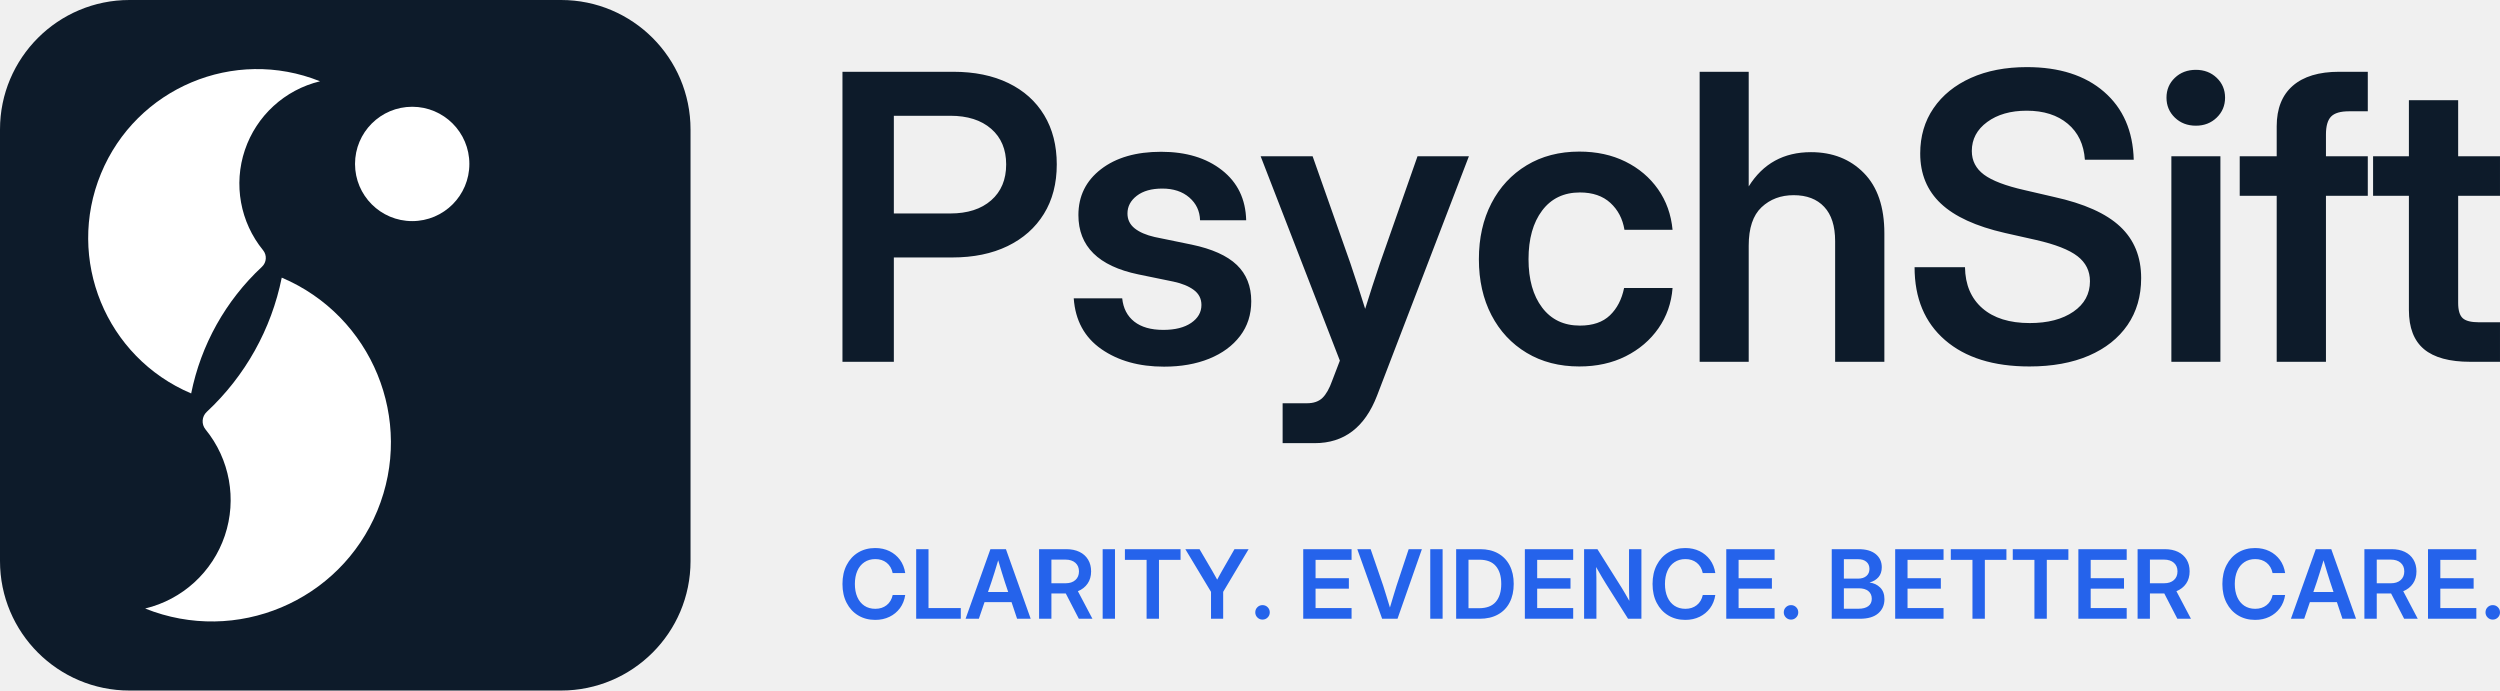
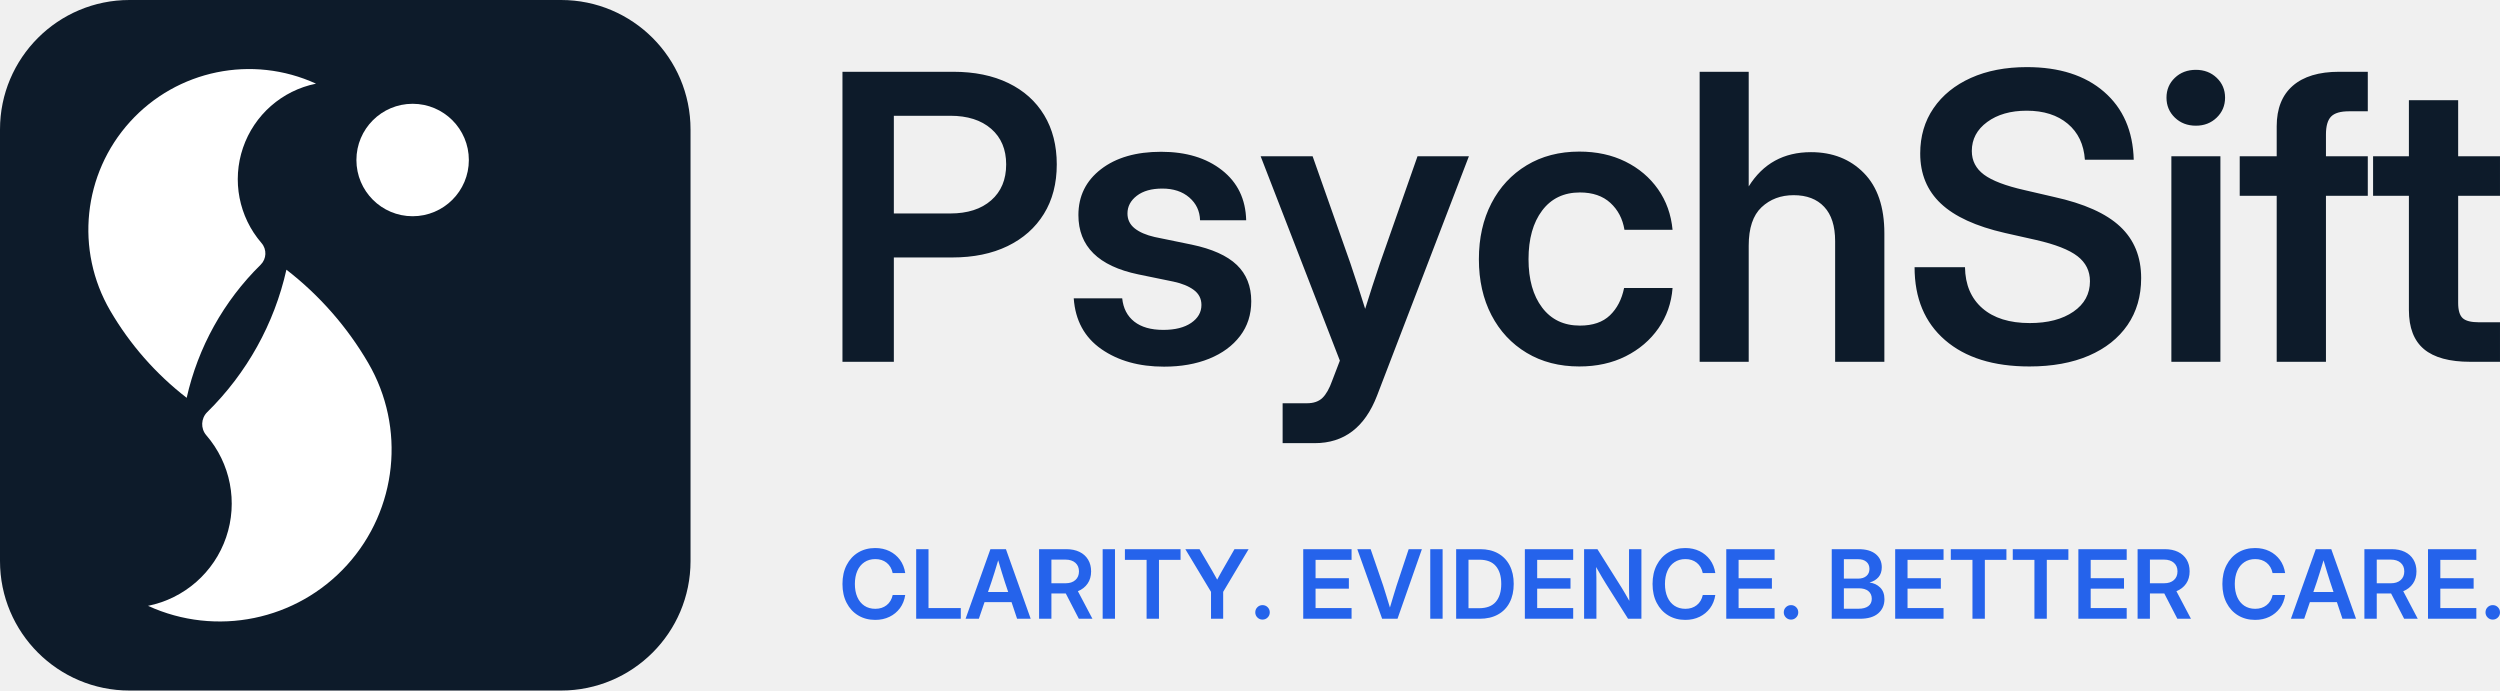
<svg xmlns="http://www.w3.org/2000/svg" viewBox="0 0 926.815 256" width="926.815" height="256" role="img" aria-label="PsychSift">
  <rect width="256" height="256" rx="48" fill="#0D1B2A" />
-   <g transform="translate(32.6523 25.6) scale(2.048)">
+   <g transform="translate(32.7581 25.6) scale(2.0402)">
    <g fill="#FFFFFF">
-       <path d="M41.988 2.214 A19.061 19.061 0 0 0 31.678 32.796 A2.199 2.199 0 0 1 31.473 35.795 A42.87 42.87 0 0 0 18.662 58.72 A30.567 30.567 0 0 1 41.988 2.214 Z" />
-       <path d="M41.988 2.214 A19.061 19.061 0 0 0 31.678 32.796 A2.199 2.199 0 0 1 31.473 35.795 A42.87 42.87 0 0 0 18.662 58.72 A30.567 30.567 0 0 1 41.988 2.214 Z" transform="translate(54.84 100) scale(-1.06)" />
-       <circle cx="58.672" cy="17.175" r="10.349" />
+       <path d="M41.367 2.655 A17.723 17.723 0 0 0 31.466 31.62 A2.881 2.881 0 0 1 31.306 35.559 A48.936 48.936 0 0 0 17.864 59.741 A55.123 55.123 0 0 1 3.976 43.912 A29.201 29.201 0 0 1 41.367 2.655 Z" />
+       <path d="M41.367 2.655 A17.723 17.723 0 0 0 31.466 31.62 A2.881 2.881 0 0 1 31.306 35.559 A48.936 48.936 0 0 0 17.864 59.741 A55.123 55.123 0 0 1 3.976 43.912 A29.201 29.201 0 0 1 41.367 2.655 Z" transform="translate(55.1029 100.3813) scale(-1.07)" />
+       <circle cx="58.923" cy="16.528" r="10.216" />
    </g>
  </g>
  <g transform="translate(303.372 134.1286)">
    <path d="M8.95 0.00V-107.52H50.01Q61.84 -107.52 70.47 -103.33Q79.09 -99.15 83.74 -91.43Q88.40 -83.71 88.40 -73.17Q88.40 -62.56 83.63 -54.84Q78.87 -47.12 70.18 -42.90Q61.48 -38.68 49.65 -38.68H28.00V0.00ZM28.00 -54.99H48.93Q58.52 -54.99 64.08 -59.86Q69.64 -64.73 69.64 -73.17Q69.64 -81.54 64.08 -86.38Q58.52 -91.21 48.93 -91.21H28.00Z M128.17 1.80Q114.25 1.80 104.90 -4.73Q95.56 -11.26 94.69 -23.52H112.66Q113.24 -17.97 117.13 -14.90Q121.03 -11.83 127.88 -11.83Q134.45 -11.83 138.24 -14.43Q142.03 -17.03 142.03 -21.07Q142.03 -24.53 139.21 -26.63Q136.40 -28.72 131.64 -29.73L118.65 -32.40Q96.42 -37.02 96.42 -54.41Q96.42 -64.94 104.79 -71.40Q113.16 -77.86 127.09 -77.86Q140.95 -77.86 149.64 -71.04Q158.34 -64.22 158.62 -52.46H141.52Q141.38 -57.58 137.55 -60.90Q133.73 -64.22 127.52 -64.22Q121.53 -64.22 118.07 -61.55Q114.61 -58.88 114.61 -54.99Q114.61 -51.60 117.28 -49.47Q119.95 -47.34 124.71 -46.26L138.42 -43.44Q149.75 -41.06 155.12 -35.94Q160.50 -30.81 160.50 -22.44Q160.50 -15.01 156.35 -9.56Q152.20 -4.11 144.91 -1.15Q137.63 1.80 128.17 1.80Z M172.13 30.16V15.37H181.15Q184.83 15.37 186.89 13.39Q188.95 11.40 190.53 6.93L193.35 -0.43L163.98 -76.20H183.25L197.25 -36.51Q198.69 -32.26 200.06 -28.03Q201.43 -23.81 202.73 -19.63Q205.33 -28.00 208.21 -36.51L222.14 -76.20H241.19L207.13 12.56Q200.35 30.16 184.04 30.16Z M282.12 1.73Q271.01 1.73 262.60 -3.32Q254.19 -8.37 249.54 -17.32Q244.89 -26.27 244.89 -38.03Q244.89 -49.79 249.54 -58.78Q254.19 -67.76 262.60 -72.85Q271.01 -77.93 282.12 -77.93Q291.72 -77.93 299.22 -74.22Q306.73 -70.50 311.31 -63.97Q315.89 -57.44 316.69 -48.93H298.86Q297.85 -55.06 293.63 -58.92Q289.41 -62.78 282.34 -62.78Q273.39 -62.78 268.34 -56.07Q263.29 -49.36 263.29 -38.03Q263.29 -26.77 268.34 -20.10Q273.39 -13.42 282.34 -13.42Q289.48 -13.42 293.45 -17.21Q297.42 -21.00 298.72 -27.35H316.69Q316.04 -18.98 311.45 -12.41Q306.87 -5.85 299.33 -2.06Q291.79 1.73 282.12 1.73Z M344.92 -43.08V0.00H326.73V-107.52H344.92V-65.02Q352.85 -77.72 368.01 -77.72Q379.99 -77.72 387.60 -70.00Q395.21 -62.28 395.21 -47.63V0.00H376.96V-44.74Q376.96 -53.11 372.91 -57.44Q368.87 -61.77 361.58 -61.77Q354.44 -61.77 349.68 -57.30Q344.92 -52.82 344.92 -43.08Z M448.99 1.73Q429.00 1.73 417.70 -8.05Q406.41 -17.82 406.41 -35.07H425.10Q425.25 -25.33 431.56 -19.84Q437.87 -14.36 449.13 -14.36Q459.16 -14.36 465.29 -18.58Q471.43 -22.80 471.43 -29.87Q471.43 -35.58 466.81 -39.15Q462.19 -42.72 451.44 -45.17L439.89 -47.77Q423.80 -51.45 416.15 -58.67Q408.50 -65.88 408.50 -77.21Q408.50 -86.81 413.45 -94.03Q418.39 -101.24 427.30 -105.25Q436.21 -109.25 448.05 -109.25Q466.09 -109.25 476.66 -100.09Q487.23 -90.92 487.66 -74.90H469.55Q468.97 -83.42 463.20 -88.25Q457.43 -93.09 447.98 -93.09Q439.03 -93.09 433.33 -88.90Q427.63 -84.72 427.63 -78.15Q427.63 -72.74 432.14 -69.38Q436.65 -66.03 447.18 -63.65L458.08 -61.12Q474.82 -57.44 482.61 -50.15Q490.41 -42.86 490.41 -31.03Q490.41 -21.00 485.36 -13.64Q480.30 -6.28 471.00 -2.27Q461.69 1.73 448.99 1.73Z M501.61 0.00V-76.20H519.79V0.00ZM510.70 -87.53Q506.01 -87.53 502.90 -90.53Q499.80 -93.52 499.80 -97.92Q499.80 -102.32 502.90 -105.28Q506.01 -108.24 510.70 -108.24Q515.32 -108.24 518.42 -105.28Q521.52 -102.32 521.52 -97.92Q521.52 -93.52 518.42 -90.53Q515.32 -87.53 510.70 -87.53Z M574.43 -76.20V-61.55H558.92V0.00H540.66V-61.55H526.95V-76.20H540.66V-87.31Q540.66 -97.13 546.61 -102.32Q552.57 -107.52 563.82 -107.52H574.43V-92.87H567.43Q562.74 -92.87 560.83 -90.92Q558.92 -88.97 558.92 -84.28V-76.20Z M623.44 -76.20V-61.55H607.93V-21.86Q607.93 -17.75 609.59 -16.20Q611.25 -14.65 615.65 -14.65H623.44V0.00H612.47Q600.86 0.00 595.26 -4.69Q589.67 -9.38 589.67 -19.19V-61.55H576.39V-76.20H589.67V-96.98H607.93V-76.20Z" fill="#0D1B2A" />
  </g>
  <g transform="translate(311.0731 229.3914)">
    <path d="M13.40 0.42Q9.84 0.42 7.10 -1.23Q4.36 -2.87 2.81 -5.87Q1.25 -8.87 1.25 -12.89Q1.25 -16.94 2.81 -19.93Q4.36 -22.93 7.10 -24.58Q9.84 -26.22 13.40 -26.22Q16.31 -26.22 18.67 -25.08Q21.02 -23.93 22.56 -21.86Q24.09 -19.78 24.52 -16.95H19.86Q19.34 -19.41 17.63 -20.77Q15.92 -22.12 13.44 -22.12Q11.08 -22.12 9.38 -20.97Q7.67 -19.83 6.76 -17.75Q5.85 -15.67 5.85 -12.89Q5.85 -10.11 6.76 -8.04Q7.67 -5.97 9.37 -4.83Q11.07 -3.69 13.44 -3.69Q15.90 -3.69 17.61 -5.02Q19.33 -6.36 19.88 -8.82H24.52Q24.09 -5.99 22.56 -3.92Q21.02 -1.85 18.67 -0.72Q16.31 0.42 13.40 0.42Z M28.58 0.00V-25.80H33.15V-3.97H45.12V0.00Z M46.89 0.00 56.10 -25.80H61.85L71.03 0.00H65.99L63.93 -6.17H53.92L51.81 0.00ZM55.20 -9.92H62.69L61.47 -13.56Q60.90 -15.34 60.30 -17.28Q59.71 -19.22 58.98 -21.67Q58.25 -19.22 57.65 -17.28Q57.04 -15.34 56.45 -13.56Z M74.14 0.00V-25.80H84.20Q87.04 -25.80 89.11 -24.80Q91.18 -23.80 92.30 -21.94Q93.43 -20.09 93.43 -17.56Q93.43 -14.93 92.13 -13.04Q90.83 -11.15 88.53 -10.22L93.92 0.00H88.88L84.03 -9.39Q83.97 -9.39 83.90 -9.39H78.71V0.00ZM78.71 -13.16H83.97Q86.26 -13.16 87.59 -14.35Q88.93 -15.53 88.93 -17.56Q88.93 -19.57 87.59 -20.75Q86.24 -21.93 83.94 -21.93H78.71Z M102.28 -25.80V0.00H97.71V-25.80Z M105.96 -21.84V-25.80H126.59V-21.84H118.59V0.00H114.00V-21.84Z M137.88 0.00V-9.98L128.36 -25.80H133.62L138.28 -17.86Q138.77 -17.02 139.23 -16.18Q139.70 -15.34 140.17 -14.50Q140.62 -15.34 141.08 -16.18Q141.54 -17.02 142.02 -17.86L146.58 -25.80H151.82L142.39 -9.98V0.00Z M156.97 0.31Q155.85 0.31 155.07 -0.48Q154.29 -1.26 154.29 -2.37Q154.29 -3.50 155.07 -4.28Q155.85 -5.06 156.97 -5.06Q158.10 -5.06 158.88 -4.28Q159.66 -3.50 159.66 -2.37Q159.66 -1.26 158.88 -0.48Q158.10 0.31 156.97 0.31Z M172.07 0.00V-25.80H189.99V-21.84H176.64V-15.05H188.99V-11.15H176.64V-3.97H189.99V0.00Z M201.32 0.00 192.11 -25.80H197.06L201.72 -12.24Q202.24 -10.62 202.85 -8.62Q203.47 -6.62 204.21 -4.16Q204.94 -6.62 205.55 -8.62Q206.15 -10.62 206.66 -12.24L211.16 -25.80H216.06L207.02 0.00Z M223.74 -25.80V0.00H219.16V-25.80Z M237.47 0.00H228.76V-25.80H237.67Q241.51 -25.80 244.30 -24.24Q247.09 -22.67 248.59 -19.79Q250.10 -16.90 250.10 -12.94Q250.10 -8.94 248.59 -6.04Q247.09 -3.13 244.25 -1.57Q241.42 0.00 237.47 0.00ZM233.34 -3.91H237.23Q241.44 -3.91 243.46 -6.28Q245.48 -8.64 245.48 -12.94Q245.48 -17.20 243.47 -19.54Q241.46 -21.89 237.37 -21.89H233.34Z M254.23 0.00V-25.80H272.15V-21.84H258.80V-15.05H271.15V-11.15H258.80V-3.97H272.15V0.00Z M276.19 0.00V-25.80H281.13L290.18 -11.41Q290.65 -10.69 291.41 -9.35Q292.18 -8.02 292.96 -6.63Q292.90 -8.09 292.88 -9.53Q292.85 -10.98 292.85 -11.74V-25.80H297.44V0.00H292.49L284.31 -12.95Q283.76 -13.82 282.79 -15.46Q281.82 -17.09 280.64 -19.19Q280.73 -17.04 280.75 -15.43Q280.76 -13.82 280.76 -12.97V0.00Z M313.72 0.42Q310.16 0.42 307.42 -1.23Q304.68 -2.87 303.13 -5.87Q301.57 -8.87 301.57 -12.89Q301.57 -16.94 303.13 -19.93Q304.68 -22.93 307.42 -24.58Q310.16 -26.22 313.72 -26.22Q316.63 -26.22 318.99 -25.08Q321.34 -23.93 322.88 -21.86Q324.41 -19.78 324.84 -16.95H320.18Q319.66 -19.41 317.95 -20.77Q316.24 -22.12 313.76 -22.12Q311.40 -22.12 309.70 -20.97Q307.99 -19.83 307.08 -17.75Q306.17 -15.67 306.17 -12.89Q306.17 -10.11 307.08 -8.04Q307.99 -5.97 309.69 -4.83Q311.39 -3.69 313.76 -3.69Q316.22 -3.69 317.93 -5.02Q319.65 -6.36 320.20 -8.82H324.84Q324.41 -5.99 322.88 -3.92Q321.34 -1.85 318.99 -0.72Q316.63 0.42 313.72 0.42Z M328.90 0.00V-25.80H346.82V-21.84H333.47V-15.05H345.82V-11.15H333.47V-3.97H346.82V0.00Z M352.91 0.31Q351.78 0.31 351.00 -0.48Q350.22 -1.26 350.22 -2.37Q350.22 -3.50 351.00 -4.28Q351.78 -5.06 352.91 -5.06Q354.03 -5.06 354.81 -4.28Q355.59 -3.50 355.59 -2.37Q355.59 -1.26 354.81 -0.48Q354.03 0.31 352.91 0.31Z M368.00 0.00V-25.80H377.98Q382.06 -25.80 384.31 -23.97Q386.55 -22.13 386.55 -19.10Q386.55 -16.87 385.35 -15.45Q384.14 -14.03 382.06 -13.46V-13.42Q384.37 -13.14 385.95 -11.58Q387.54 -10.01 387.54 -7.26Q387.54 -4.00 385.23 -2.00Q382.91 0.00 378.43 0.00ZM372.50 -3.72H377.94Q380.28 -3.72 381.56 -4.68Q382.84 -5.63 382.84 -7.41Q382.84 -9.21 381.59 -10.25Q380.33 -11.29 378.05 -11.29H372.50ZM372.50 -14.88H377.77Q379.74 -14.88 380.86 -15.86Q381.98 -16.83 381.98 -18.48Q381.98 -20.14 380.86 -21.11Q379.74 -22.08 377.77 -22.08H372.50Z M391.52 0.00V-25.80H409.45V-21.84H396.10V-15.05H408.45V-11.15H396.10V-3.97H409.45V0.00Z M412.14 -21.84V-25.80H432.76V-21.84H424.76V0.00H420.17V-21.84Z M435.11 -21.84V-25.80H455.73V-21.84H447.73V0.00H443.14V-21.84Z M459.43 0.00V-25.80H477.35V-21.84H464.00V-15.05H476.35V-11.15H464.00V-3.97H477.35V0.00Z M481.39 0.00V-25.80H491.45Q494.29 -25.80 496.36 -24.80Q498.43 -23.80 499.56 -21.94Q500.68 -20.09 500.68 -17.56Q500.68 -14.93 499.39 -13.04Q498.09 -11.15 495.78 -10.22L501.17 0.00H496.13L491.28 -9.39Q491.23 -9.39 491.16 -9.39H485.96V0.00ZM485.96 -13.16H491.23Q493.51 -13.16 494.85 -14.35Q496.18 -15.53 496.18 -17.56Q496.18 -19.57 494.84 -20.75Q493.50 -21.93 491.19 -21.93H485.96Z M524.97 0.42Q521.41 0.42 518.67 -1.23Q515.93 -2.87 514.38 -5.87Q512.82 -8.87 512.82 -12.89Q512.82 -16.94 514.38 -19.93Q515.93 -22.93 518.67 -24.58Q521.41 -26.22 524.97 -26.22Q527.88 -26.22 530.24 -25.08Q532.59 -23.93 534.13 -21.86Q535.66 -19.78 536.09 -16.95H531.43Q530.91 -19.41 529.20 -20.77Q527.49 -22.12 525.01 -22.12Q522.65 -22.12 520.95 -20.97Q519.24 -19.83 518.33 -17.75Q517.42 -15.67 517.42 -12.89Q517.42 -10.11 518.33 -8.04Q519.24 -5.97 520.94 -4.83Q522.64 -3.69 525.01 -3.69Q527.47 -3.69 529.18 -5.02Q530.90 -6.36 531.45 -8.82H536.09Q535.66 -5.99 534.13 -3.92Q532.59 -1.85 530.24 -0.72Q527.88 0.42 524.97 0.42Z M538.23 0.00 547.44 -25.80H553.19L562.37 0.00H557.33L555.27 -6.17H545.26L543.15 0.00ZM546.54 -9.92H554.02L552.81 -13.56Q552.24 -15.34 551.64 -17.28Q551.04 -19.22 550.32 -21.67Q549.59 -19.22 548.98 -17.28Q548.38 -15.34 547.79 -13.56Z M565.47 0.00V-25.80H575.54Q578.38 -25.80 580.45 -24.80Q582.52 -23.80 583.64 -21.94Q584.77 -20.09 584.77 -17.56Q584.77 -14.93 583.47 -13.04Q582.17 -11.15 579.87 -10.22L585.25 0.00H580.21L575.36 -9.39Q575.31 -9.39 575.24 -9.39H570.05V0.00ZM570.05 -13.16H575.31Q577.60 -13.16 578.93 -14.35Q580.26 -15.53 580.26 -17.56Q580.26 -19.57 578.92 -20.75Q577.58 -21.93 575.28 -21.93H570.05Z M589.05 0.00V-25.80H606.97V-21.84H593.62V-15.05H605.97V-11.15H593.62V-3.97H606.97V0.00Z M613.06 0.31Q611.93 0.31 611.15 -0.48Q610.37 -1.26 610.37 -2.37Q610.37 -3.50 611.15 -4.28Q611.93 -5.06 613.06 -5.06Q614.18 -5.06 614.96 -4.28Q615.74 -3.50 615.74 -2.37Q615.74 -1.26 614.96 -0.48Q614.18 0.31 613.06 0.31Z" fill="#2563EB" />
  </g>
</svg>
